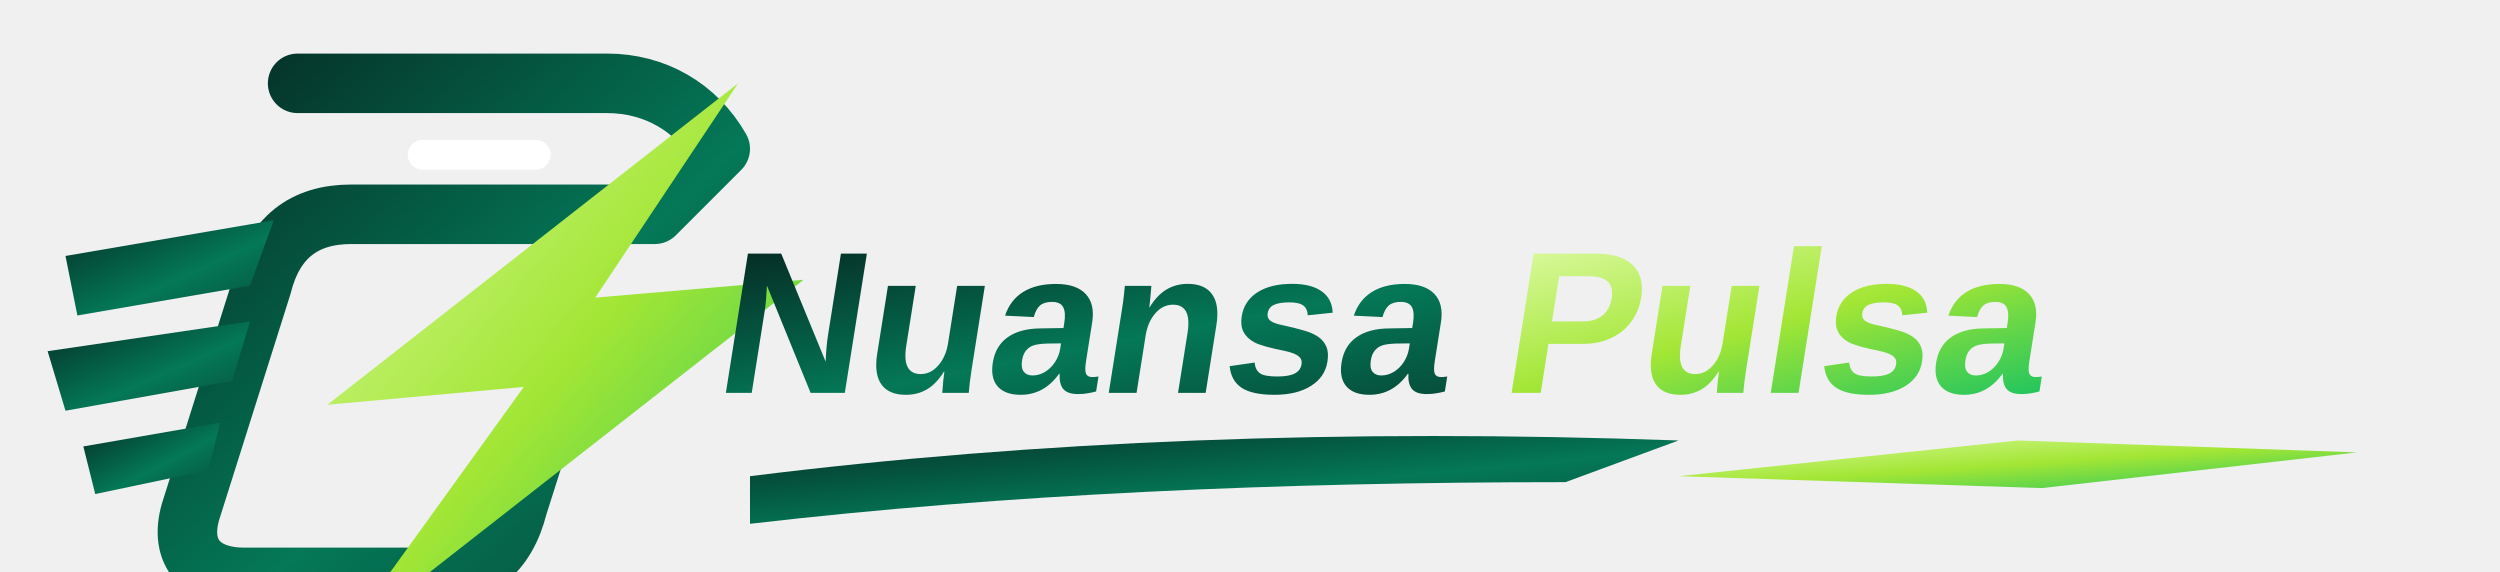
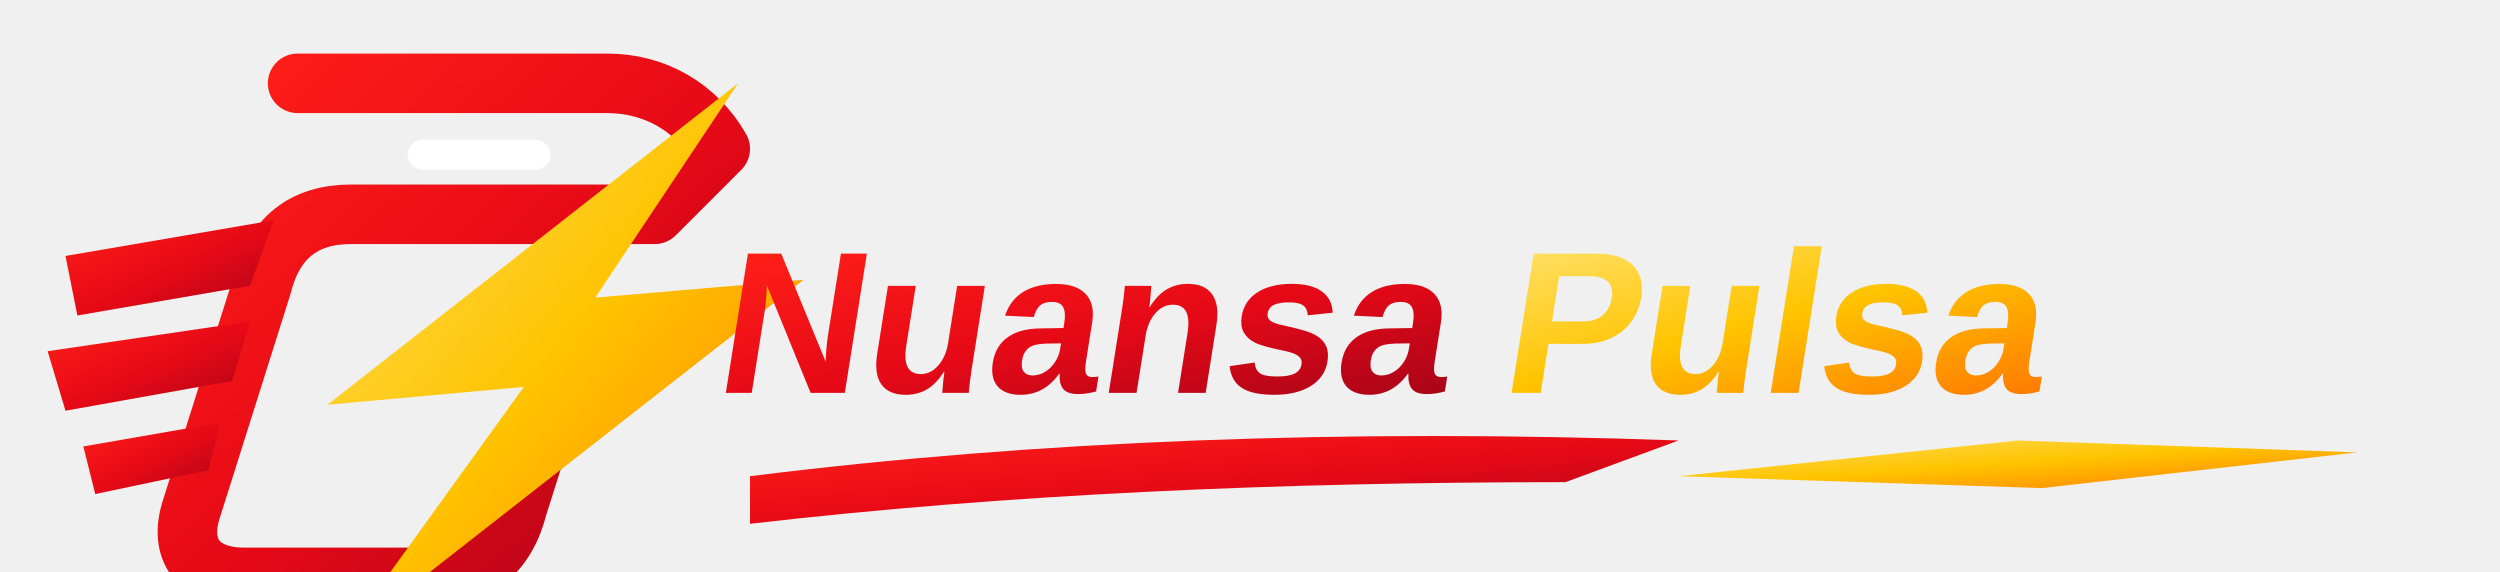
<svg xmlns="http://www.w3.org/2000/svg" width="420" height="96" viewBox="0 0 420 96" role="img" aria-labelledby="title">
  <defs>
-     <linearGradient id="navy" x1="0" x2="1" y1="0" y2="1">
-       <stop offset="0" stop-color="#052e26" />
-       <stop offset="0.58" stop-color="#047857" />
-       <stop offset="1" stop-color="#064e3b" />
+     <linearGradient id="brandRed" x1="0" x2="1" y1="0" y2="1">
+       <stop offset="0" stop-color="#ff1f18" />
+       <stop offset="0.54" stop-color="#e50917" />
+       <stop offset="1" stop-color="#a90418" />
    </linearGradient>
-     <linearGradient id="bolt" x1="0" x2="1" y1="0" y2="1">
-       <stop offset="0" stop-color="#d9f99d" />
-       <stop offset="0.5" stop-color="#a3e635" />
-       <stop offset="1" stop-color="#22c55e" />
+     <linearGradient id="brandGold" x1="0" x2="1" y1="0" y2="1">
+       <stop offset="0" stop-color="#ffe066" />
+       <stop offset="0.48" stop-color="#ffc400" />
+       <stop offset="1" stop-color="#ff7a00" />
    </linearGradient>
  </defs>
  <g transform="translate(8 8)">
-     <path d="M42 6h52c8 0 15 4 19 11l-11 11H51c-8 0-13 4-15 12L24 78c-2 7 2 11 9 11h31c8 0 13-4 15-12l7-22" fill="none" stroke="url(#navy)" stroke-width="10" stroke-linecap="round" stroke-linejoin="round" />
+     <path d="M42 6h52c8 0 15 4 19 11l-11 11H51c-8 0-13 4-15 12L24 78c-2 7 2 11 9 11h31c8 0 13-4 15-12l7-22" fill="none" stroke="url(#brandRed)" stroke-width="10" stroke-linecap="round" stroke-linejoin="round" />
    <path d="M63 18h19" stroke="#ffffff" stroke-width="5" stroke-linecap="round" />
-     <path d="M3 35 38 29 34 40 5 45Z" fill="url(#navy)" />
-     <path d="M0 51 34 46 31 56 3 61Z" fill="url(#navy)" />
-     <path d="M6 67 29 63 27 71 8 75Z" fill="url(#navy)" />
-     <path d="M116 6 47 60l33-3-31 43 78-61-35 3Z" fill="url(#bolt)" />
+     <path d="M3 35 38 29 34 40 5 45Z" fill="url(#brandRed)" />
+     <path d="M0 51 34 46 31 56 3 61Z" fill="url(#brandRed)" />
+     <path d="M6 67 29 63 27 71 8 75Z" fill="url(#brandRed)" />
+     <path d="M116 6 47 60l33-3-31 43 78-61-35 3Z" fill="url(#brandGold)" />
  </g>
  <g transform="translate(126 26) skewX(-9)">
-     <text x="0" y="40" fill="url(#navy)" font-family="Arial Black, Arial, Helvetica, sans-serif" font-size="34" font-weight="900" letter-spacing="0">Nuansa</text>
-     <text x="132" y="40" fill="url(#bolt)" font-family="Arial Black, Arial, Helvetica, sans-serif" font-size="34" font-weight="900" letter-spacing="0">Pulsa</text>
+     <text x="0" y="40" fill="url(#brandRed)" font-family="Arial Black, Arial, Helvetica, sans-serif" font-size="34" font-weight="900" letter-spacing="0">Nuansa</text>
+     <text x="132" y="40" fill="url(#brandGold)" font-family="Arial Black, Arial, Helvetica, sans-serif" font-size="34" font-weight="900" letter-spacing="0">Pulsa</text>
  </g>
-   <path d="M126 80c48-6 100-8 156-6l-19 7c-48 0-94 2-137 7Z" fill="url(#navy)" />
-   <path d="M282 80 339 74l57 2-53 6Z" fill="url(#bolt)" />
+   <path d="M126 80c48-6 100-8 156-6l-19 7c-48 0-94 2-137 7Z" fill="url(#brandRed)" />
+   <path d="M282 80 339 74l57 2-53 6Z" fill="url(#brandGold)" />
</svg>
